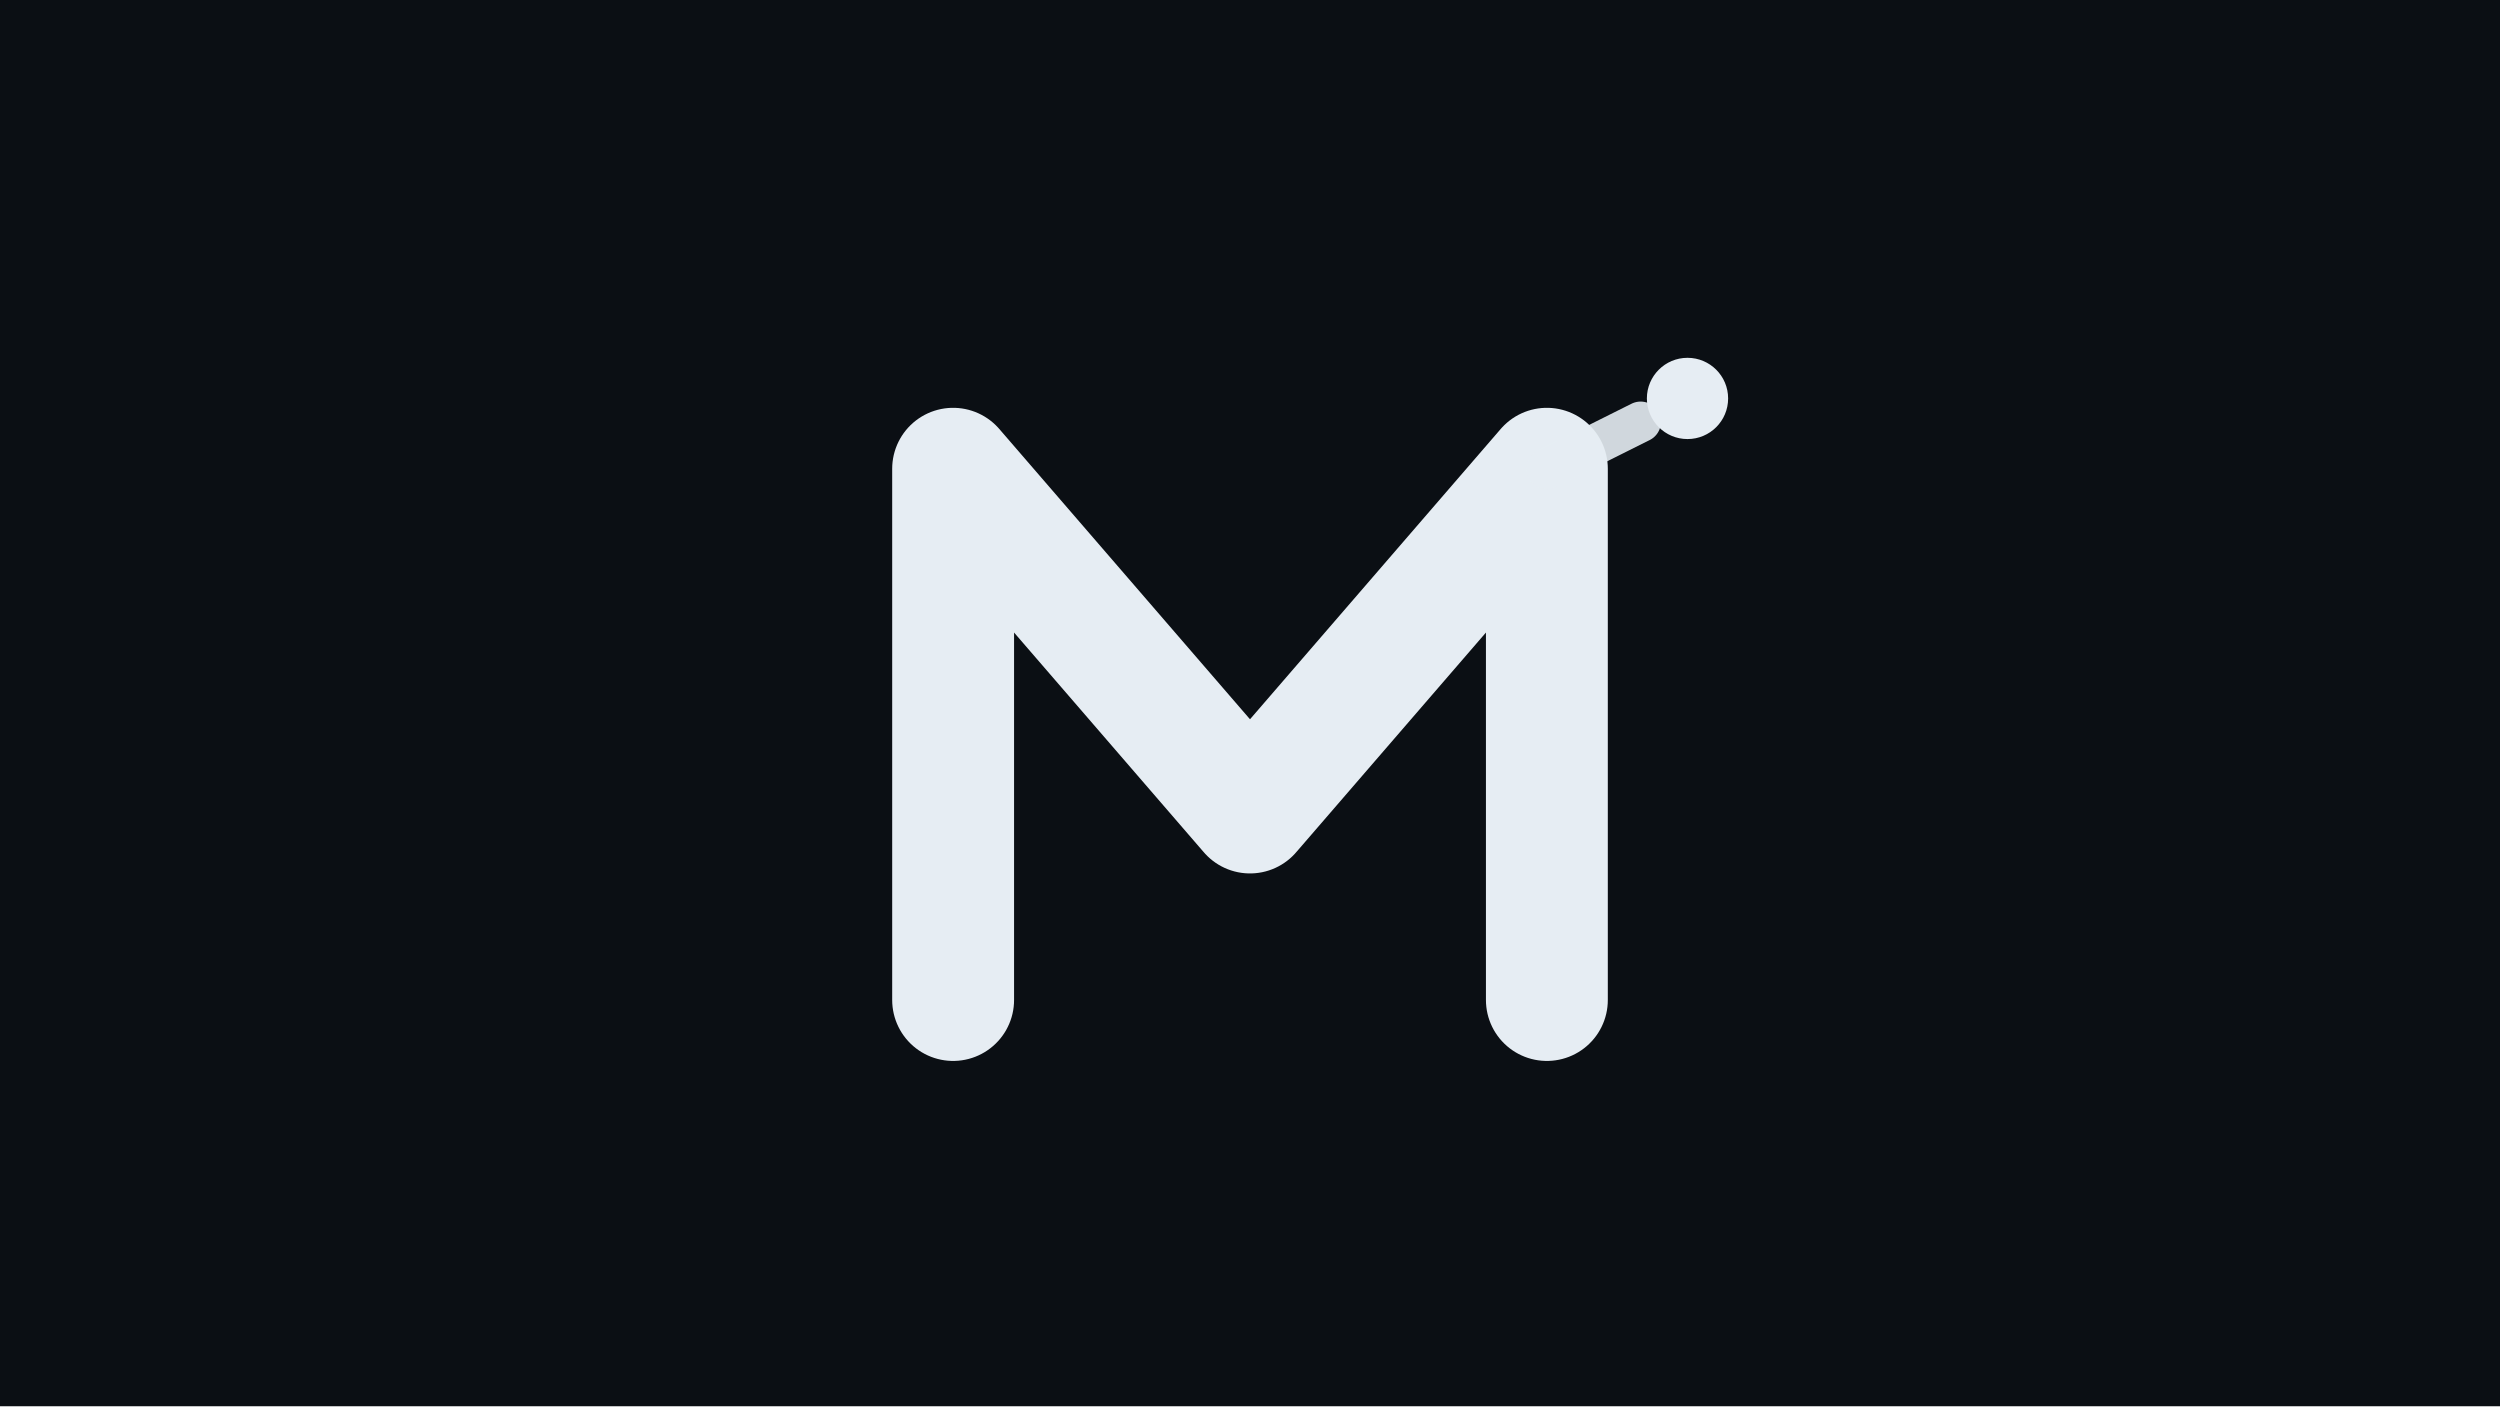
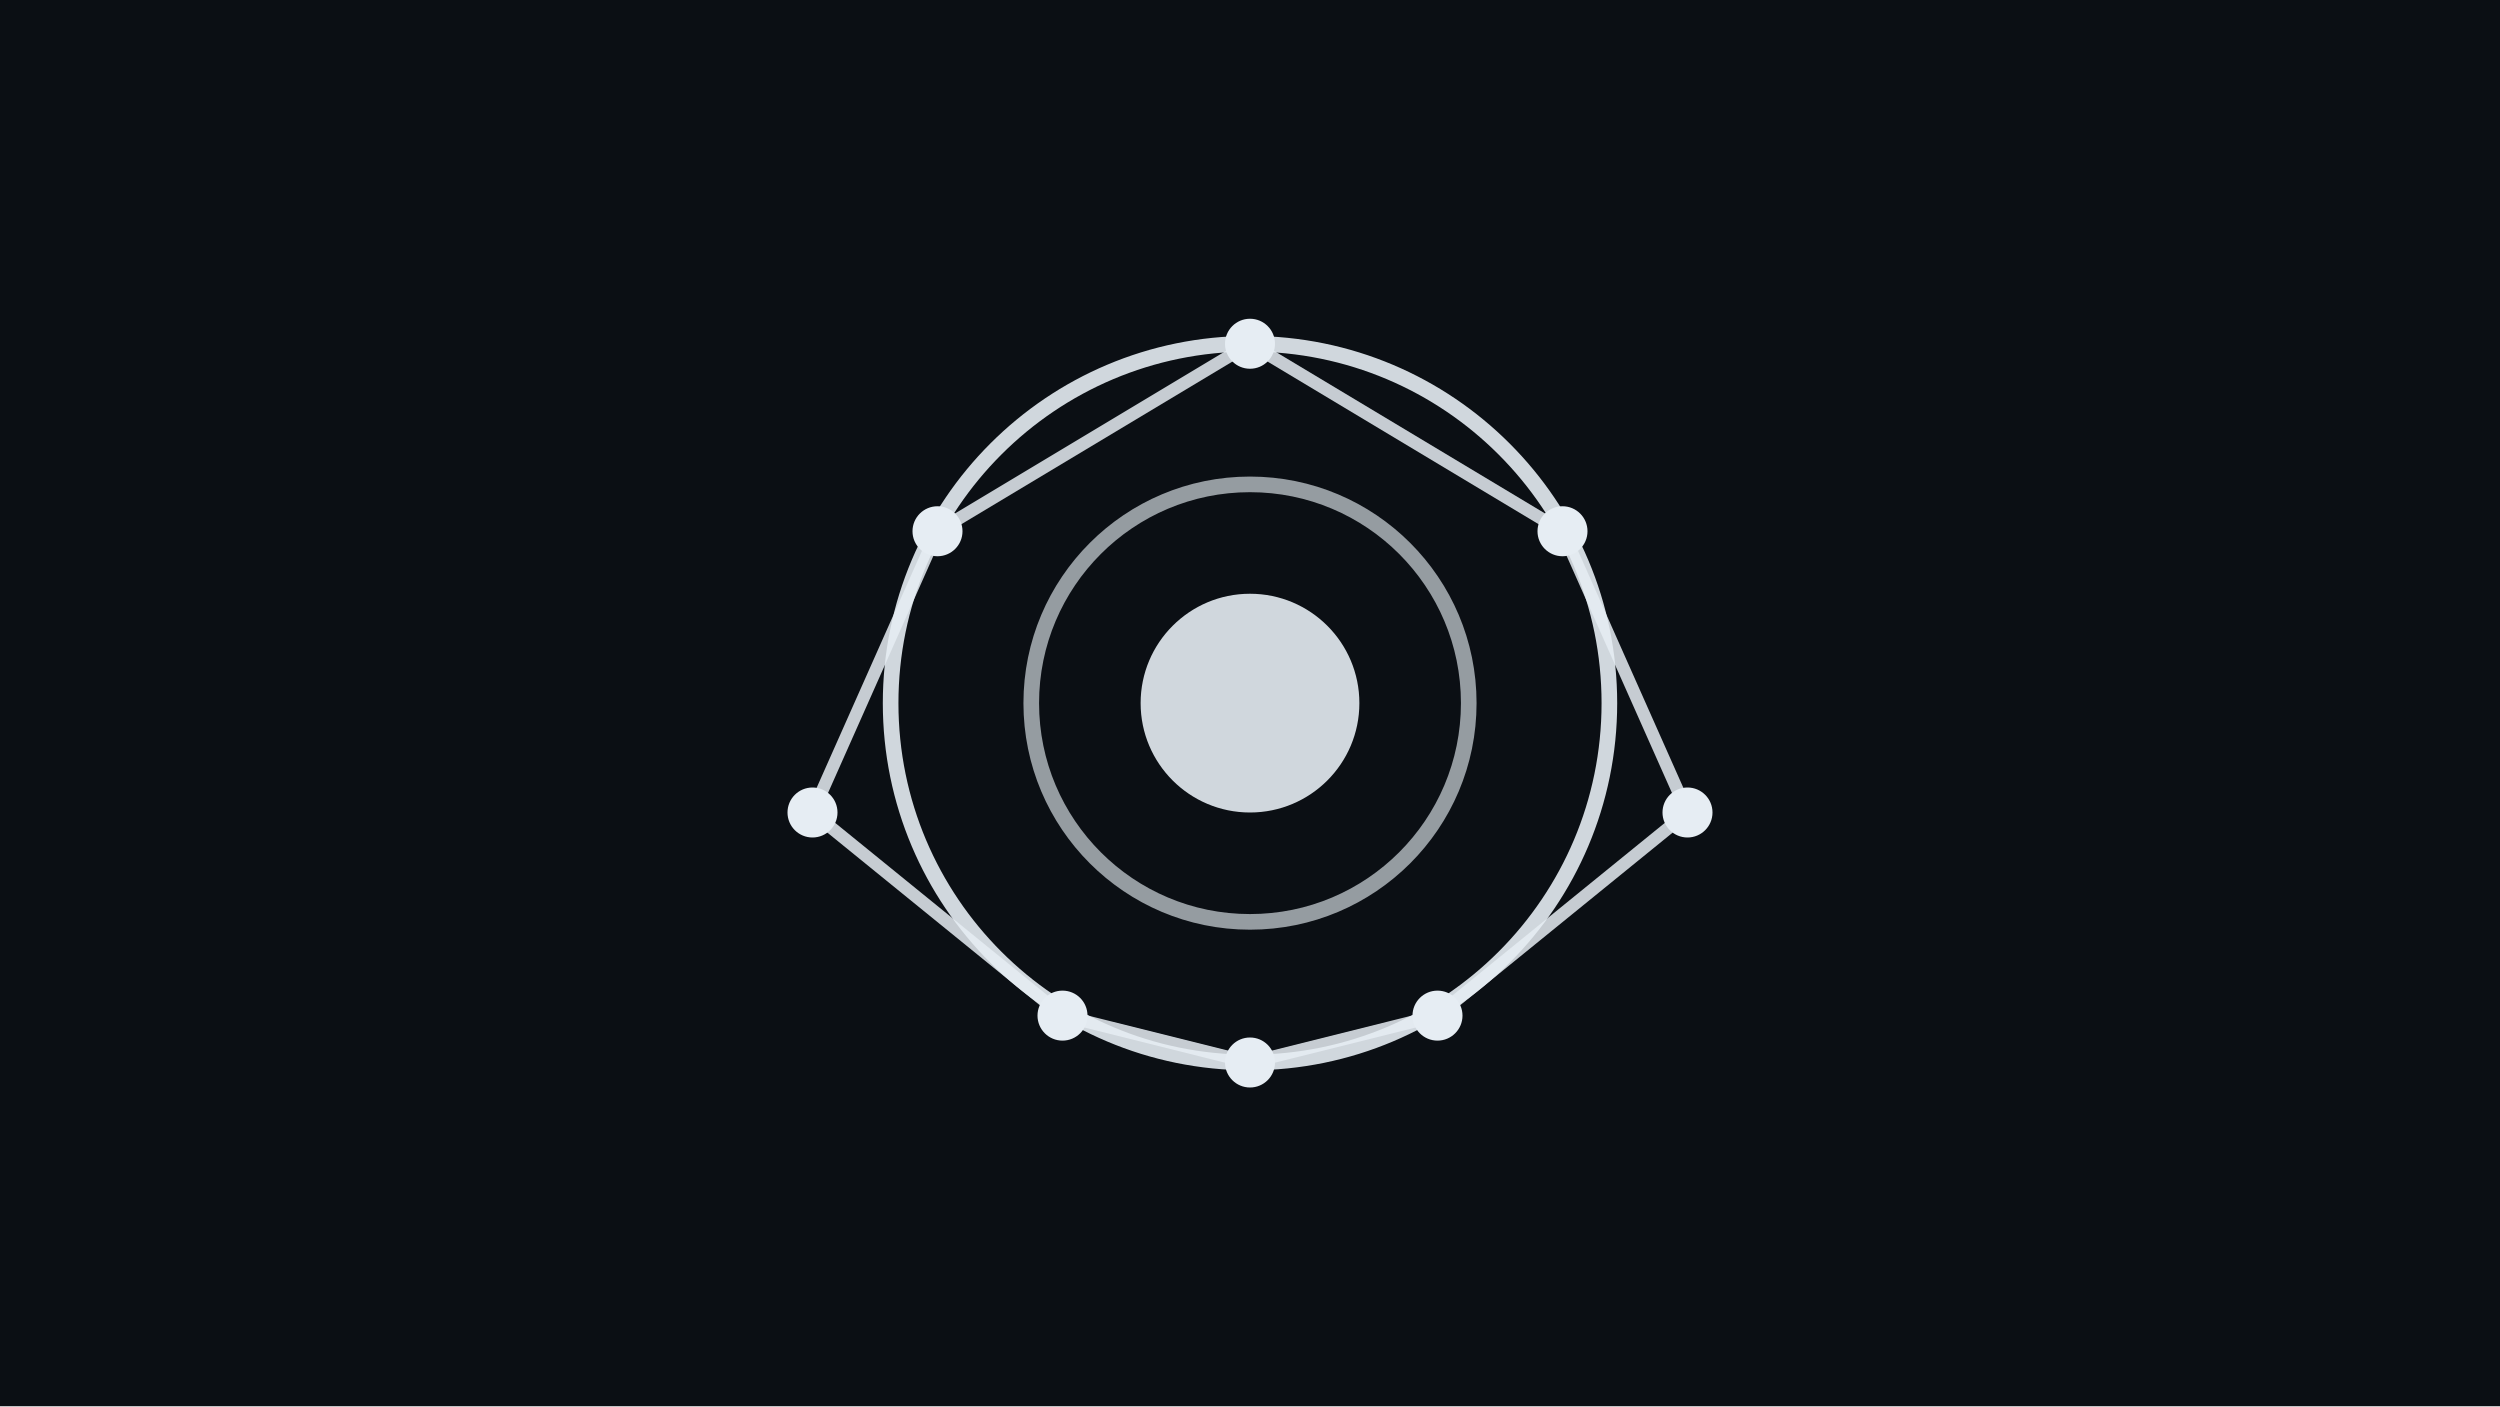
<svg xmlns="http://www.w3.org/2000/svg" width="1600" height="900" viewBox="0 0 1600 900" fill="none">
  <rect width="1600" height="900" fill="#0B0F14" />
-   <g stroke="#E6EDF3" stroke-linecap="round" stroke-linejoin="round">
-     <path d="M610 640 V300 L800 520 L990 300 V640" stroke-width="78" />
-     <path d="M990 300 L1050 270" stroke-width="26" opacity="0.9" />
+   <g opacity="0.9">
+     <circle cx="800" cy="450" r="230" stroke="#E6EDF3" stroke-width="10" />
+     <circle cx="800" cy="450" r="140" stroke="#E6EDF3" stroke-width="10" opacity="0.7" />
+     <circle cx="800" cy="450" r="70" fill="#E6EDF3" />
  </g>
-   <circle cx="1080" cy="255" r="26" fill="#E6EDF3" />
+   <g stroke="#E6EDF3" stroke-width="8" stroke-linecap="round" opacity="0.85">
+     <path d="M800 220 L1000 340" />
+     <path d="M800 220 L600 340" />
+     <path d="M1000 340 L1080 520" />
+     <path d="M600 340 L520 520" />
+     <path d="M520 520 L680 650" />
+     <path d="M1080 520 L920 650" />
+     <path d="M680 650 L800 680" />
+     <path d="M920 650 L800 680" />
+   </g>
+   <g fill="#E6EDF3">
+     <circle cx="800" cy="220" r="16" />
+     <circle cx="1000" cy="340" r="16" />
+     <circle cx="600" cy="340" r="16" />
+     <circle cx="1080" cy="520" r="16" />
+     <circle cx="520" cy="520" r="16" />
+     <circle cx="680" cy="650" r="16" />
+     <circle cx="920" cy="650" r="16" />
+     <circle cx="800" cy="680" r="16" />
+   </g>
</svg>
